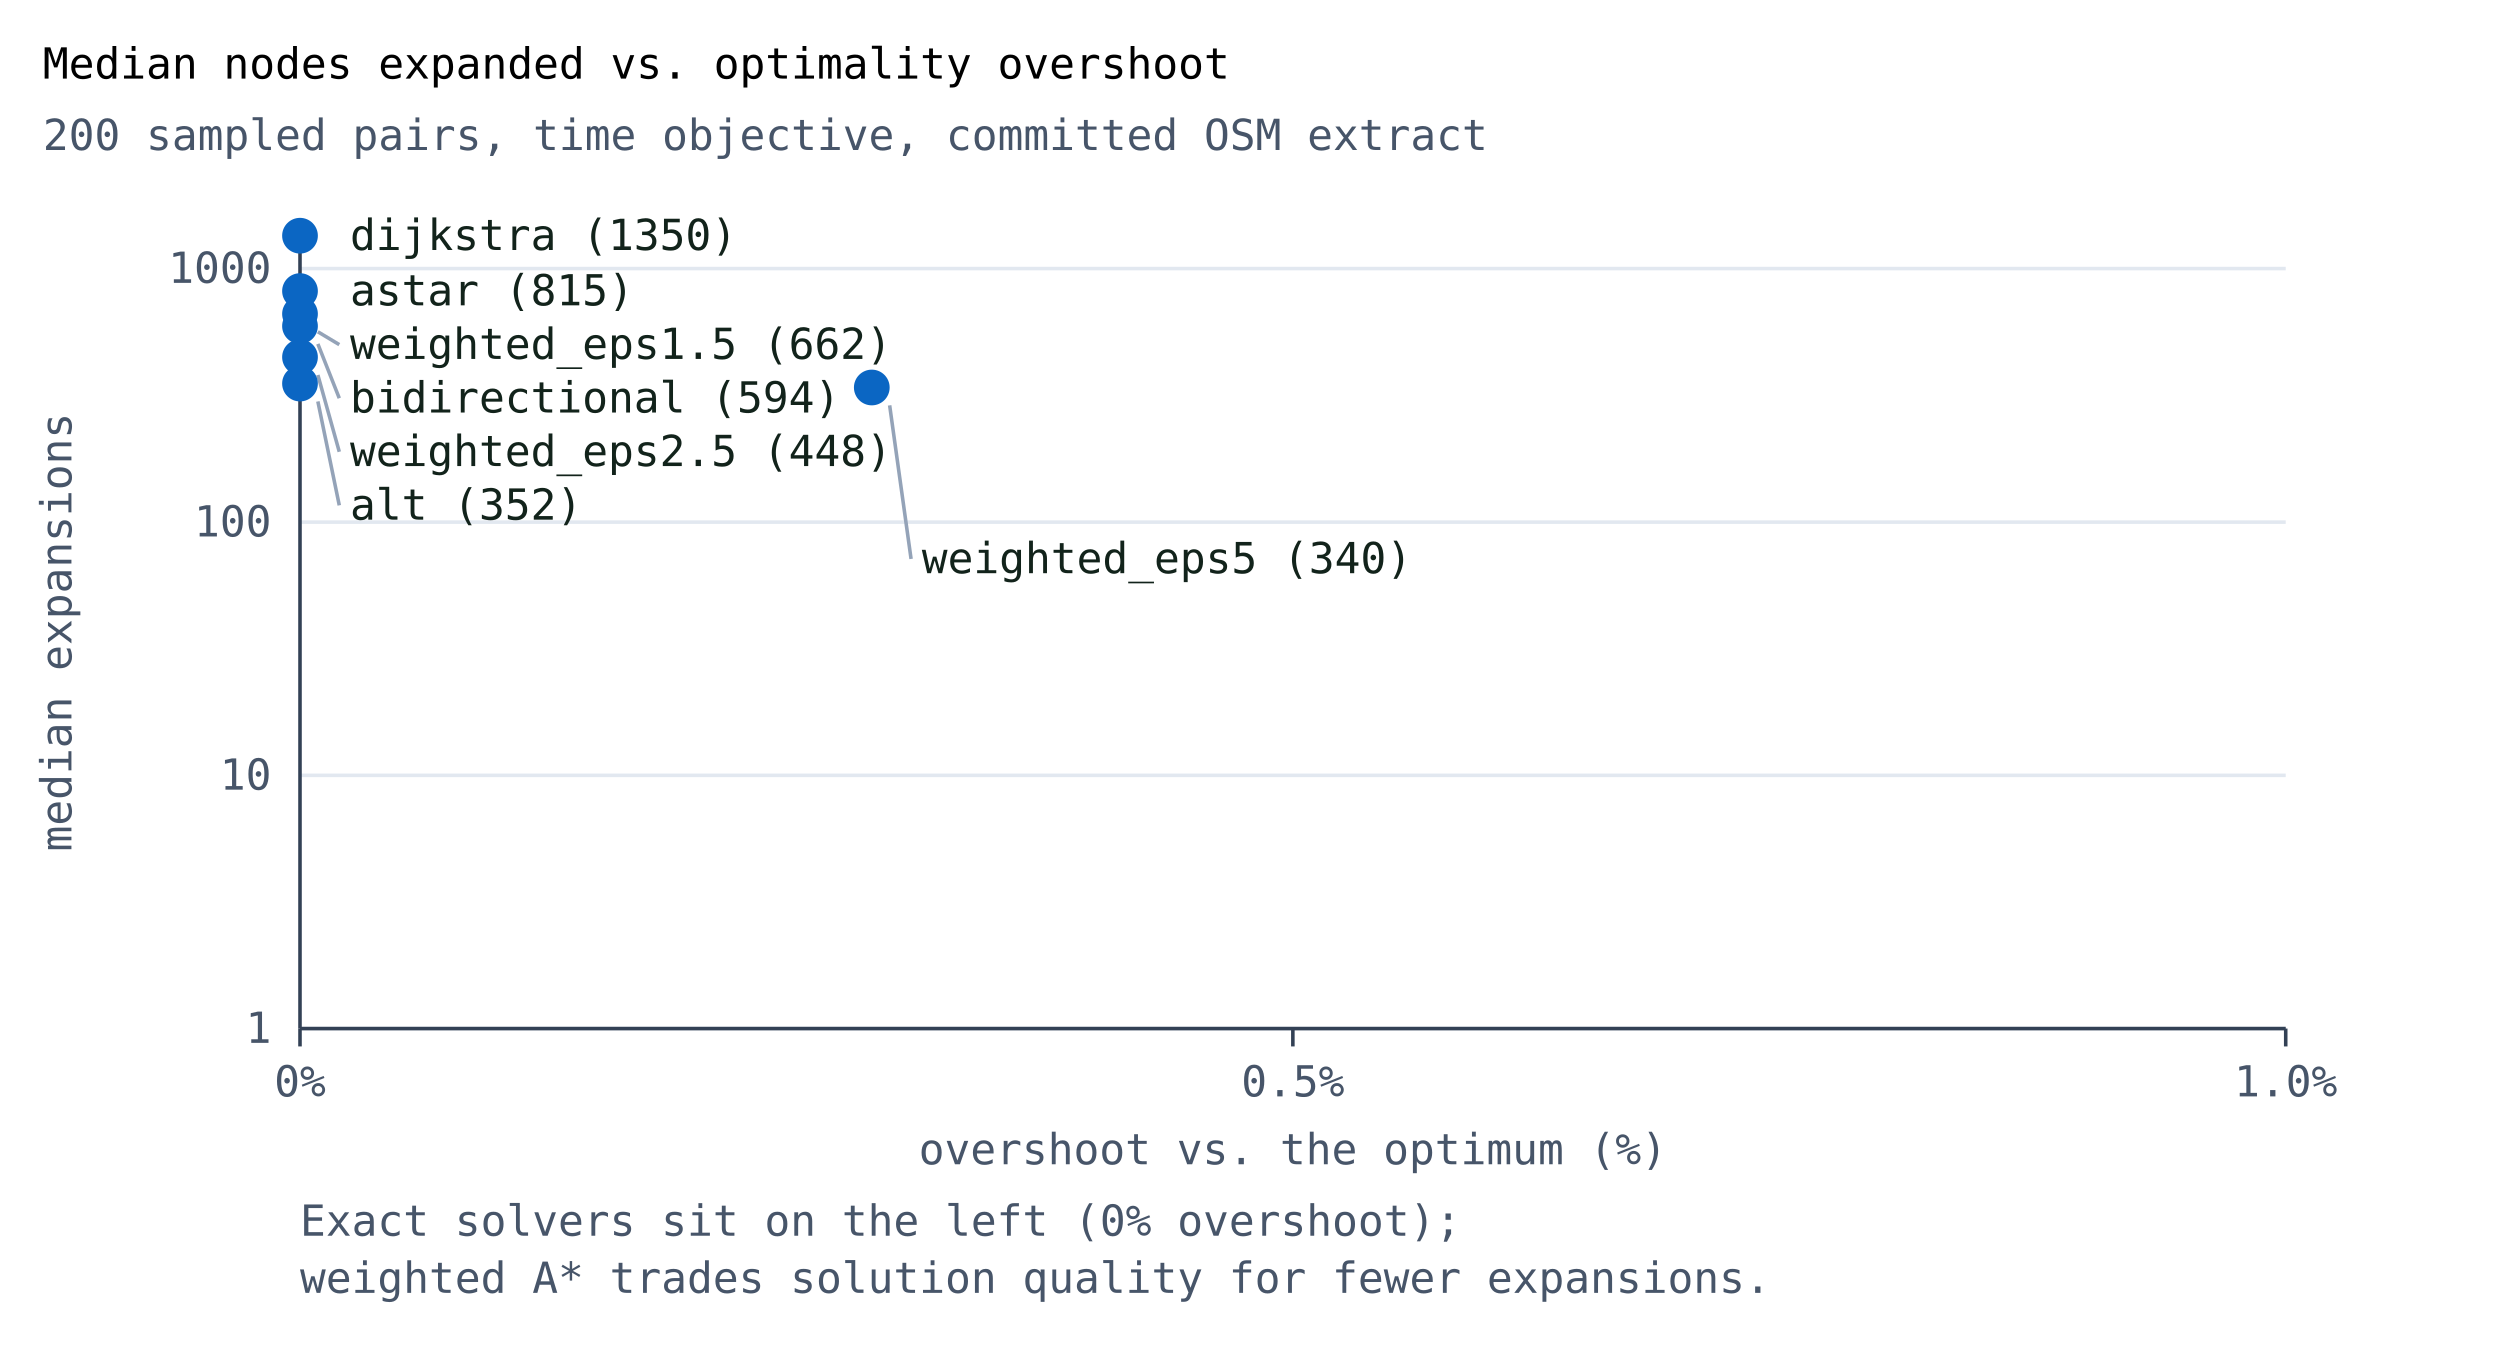
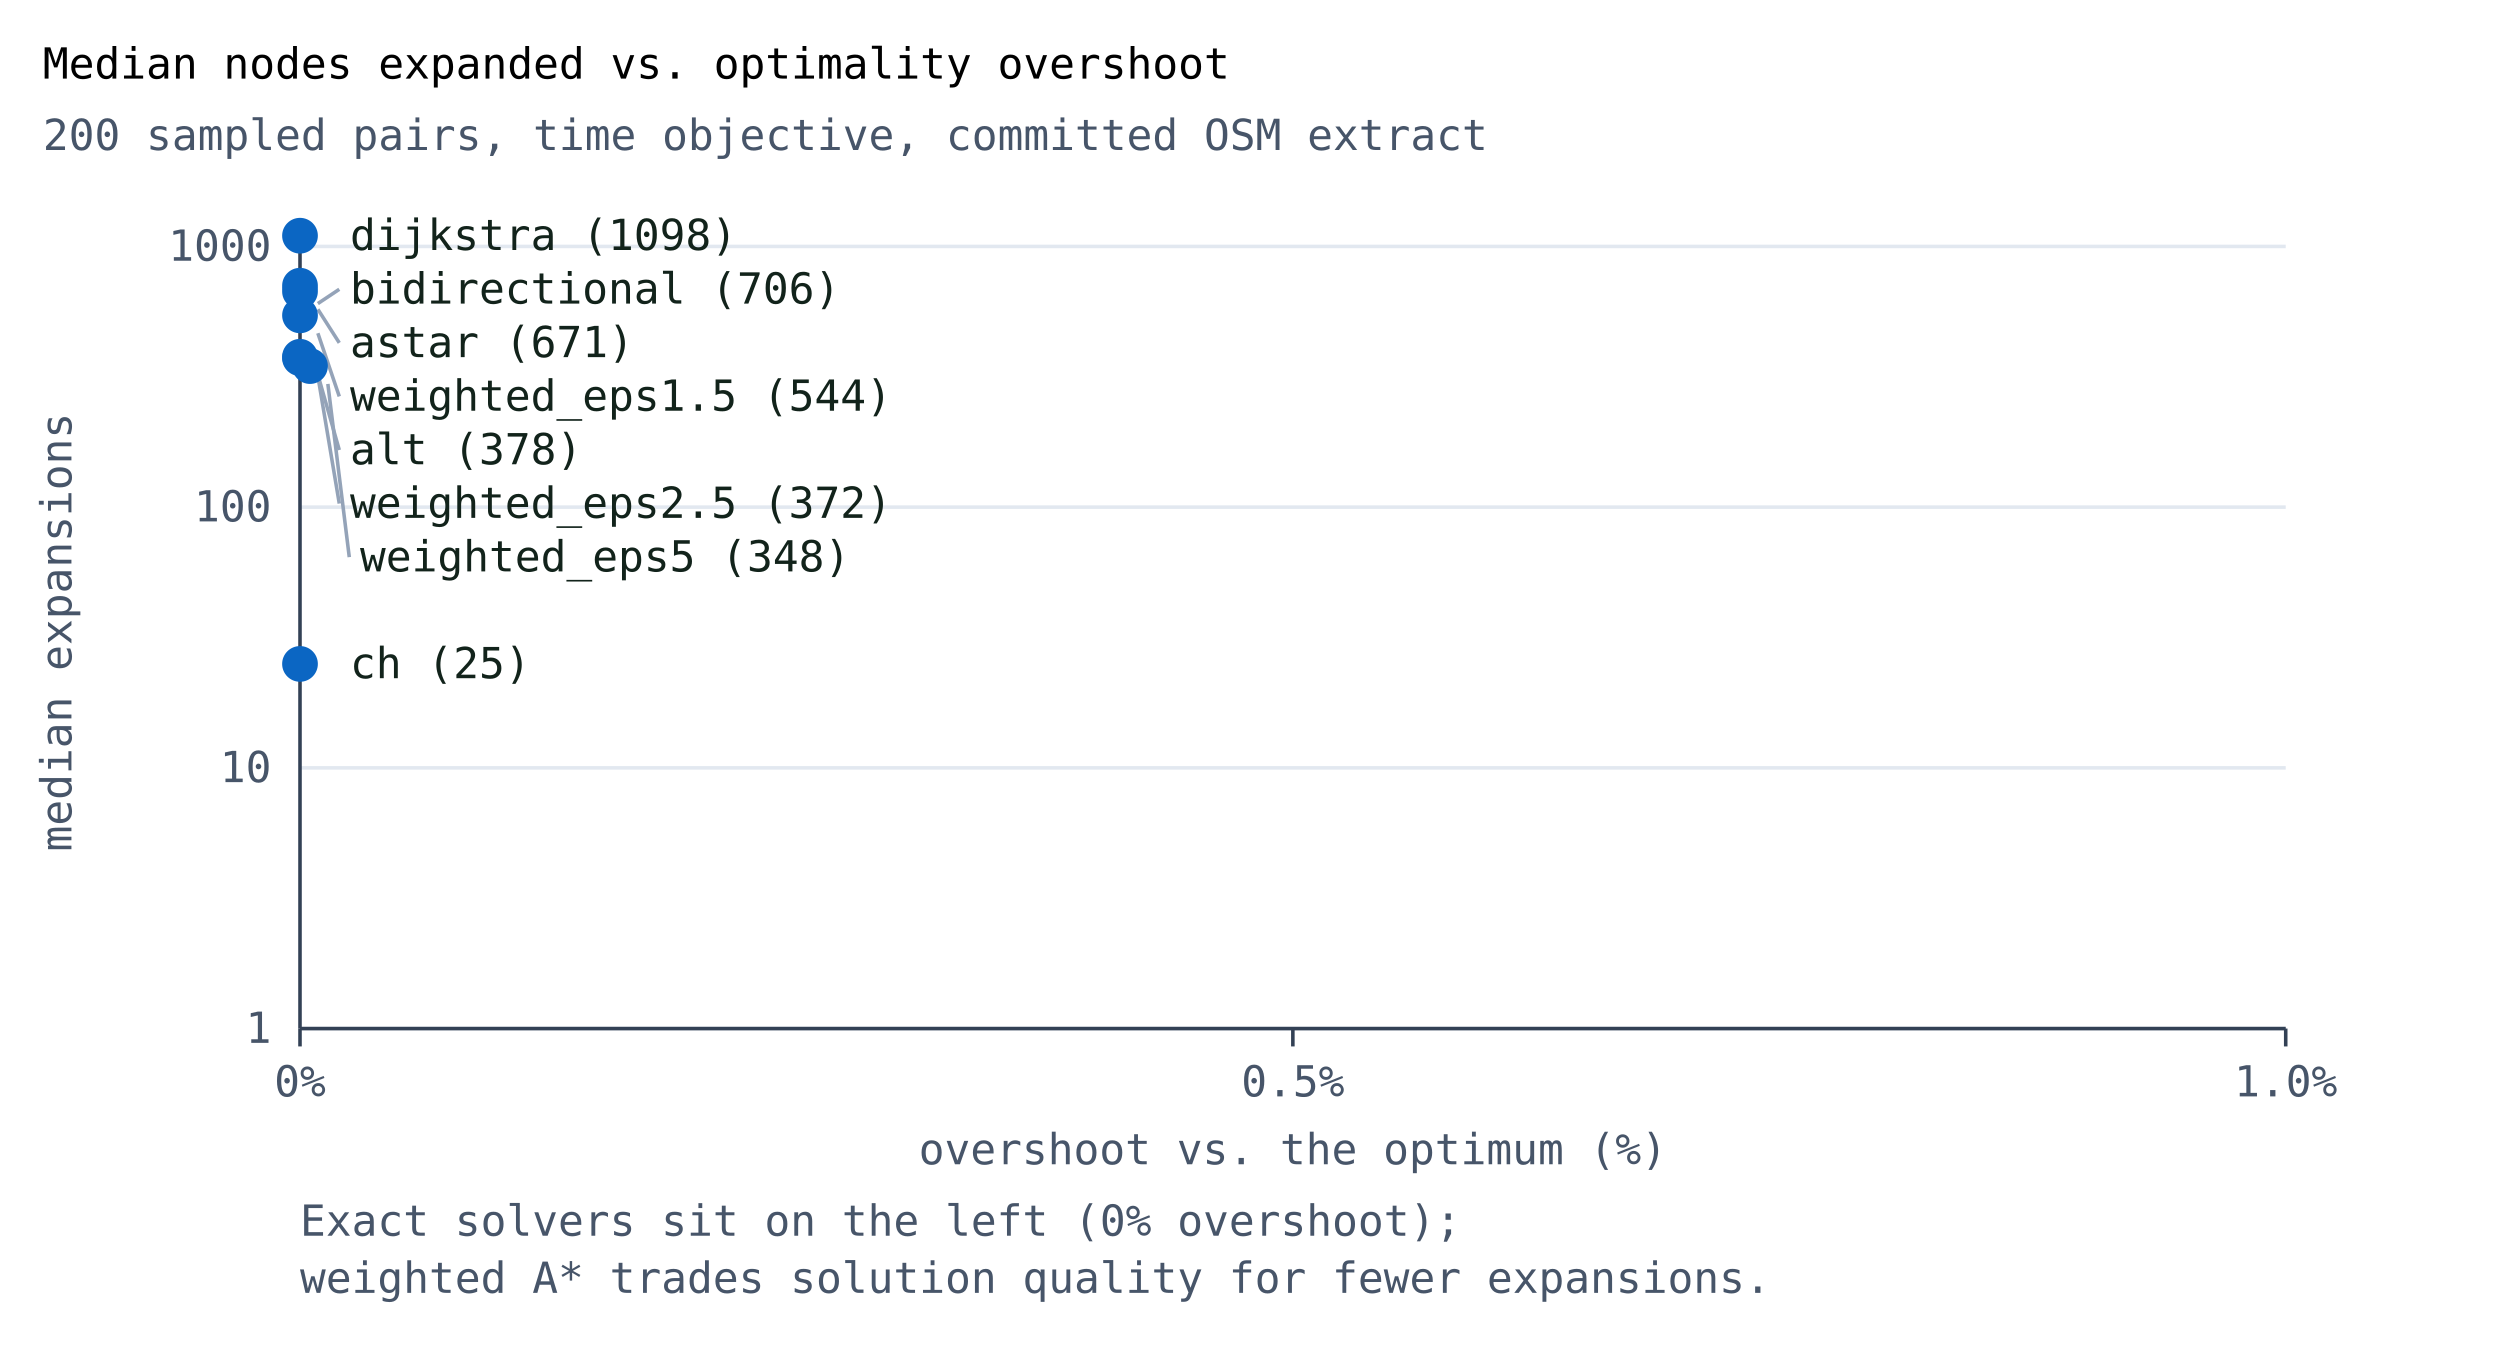
<svg xmlns="http://www.w3.org/2000/svg" width="700" height="380" font-family="monospace" font-size="12">
  <text x="12" y="22">Median nodes expanded vs. optimality overshoot</text>
  <text x="12" y="42" fill="#475569">200 sampled pairs, time objective, committed OSM extract</text>
  <line x1="84" y1="288.0" x2="640" y2="288.0" stroke="#e2e8f0" stroke-width="1" />
  <text x="76" y="292.0" text-anchor="end" fill="#475569">1</text>
-   <line x1="84" y1="217.1" x2="640" y2="217.1" stroke="#e2e8f0" stroke-width="1" />
-   <text x="76" y="221.1" text-anchor="end" fill="#475569">10</text>
-   <line x1="84" y1="146.2" x2="640" y2="146.2" stroke="#e2e8f0" stroke-width="1" />
-   <text x="76" y="150.2" text-anchor="end" fill="#475569">100</text>
-   <line x1="84" y1="75.2" x2="640" y2="75.2" stroke="#e2e8f0" stroke-width="1" />
-   <text x="76" y="79.2" text-anchor="end" fill="#475569">1000</text>
+   <line x1="84" y1="215.0" x2="640" y2="215.0" stroke="#e2e8f0" stroke-width="1" />
+   <text x="76" y="219.0" text-anchor="end" fill="#475569">10</text>
+   <line x1="84" y1="142.0" x2="640" y2="142.0" stroke="#e2e8f0" stroke-width="1" />
+   <text x="76" y="146.0" text-anchor="end" fill="#475569">100</text>
+   <line x1="84" y1="69.0" x2="640" y2="69.0" stroke="#e2e8f0" stroke-width="1" />
+   <text x="76" y="73.0" text-anchor="end" fill="#475569">1000</text>
  <line x1="84" y1="288" x2="640" y2="288" stroke="#334155" />
  <line x1="84" y1="66" x2="84" y2="288" stroke="#334155" />
  <line x1="84.0" y1="288" x2="84.0" y2="293" stroke="#334155" />
  <text x="84.0" y="307" text-anchor="middle" fill="#475569">0%</text>
  <line x1="362.0" y1="288" x2="362.0" y2="293" stroke="#334155" />
  <text x="362.0" y="307" text-anchor="middle" fill="#475569">0.5%</text>
  <line x1="640.0" y1="288" x2="640.0" y2="293" stroke="#334155" />
  <text x="640.0" y="307" text-anchor="middle" fill="#475569">1.0%</text>
  <text x="362" y="326" text-anchor="middle" fill="#475569">overshoot vs. the optimum (%)</text>
  <text x="20" y="177" text-anchor="middle" fill="#475569" transform="rotate(-90 20 177)">median expansions</text>
  <circle cx="84.0" cy="66.0" r="5" fill="#0b66c3" />
-   <text x="98.0" y="70.0" fill="#12231b">dijkstra (1350)</text>
-   <circle cx="84.0" cy="81.5" r="5" fill="#0b66c3" />
-   <text x="98.0" y="85.5" fill="#12231b">astar (815)</text>
-   <circle cx="84.0" cy="87.9" r="5" fill="#0b66c3" />
-   <text x="98.0" y="100.5" fill="#12231b">weighted_eps1.5 (662)</text>
-   <line x1="89.0" y1="92.9" x2="95.0" y2="96.5" stroke="#94a3b8" stroke-width="1" />
-   <circle cx="84.0" cy="91.3" r="5" fill="#0b66c3" />
-   <text x="98.0" y="115.5" fill="#12231b">bidirectional (594)</text>
-   <line x1="89.0" y1="96.3" x2="95.0" y2="111.5" stroke="#94a3b8" stroke-width="1" />
-   <circle cx="84.0" cy="100.0" r="5" fill="#0b66c3" />
-   <text x="98.0" y="130.5" fill="#12231b">weighted_eps2.5 (448)</text>
-   <line x1="89.0" y1="105.0" x2="95.0" y2="126.5" stroke="#94a3b8" stroke-width="1" />
-   <circle cx="84.0" cy="107.4" r="5" fill="#0b66c3" />
-   <text x="98.0" y="145.5" fill="#12231b">alt (352)</text>
-   <line x1="89.0" y1="112.4" x2="95.0" y2="141.5" stroke="#94a3b8" stroke-width="1" />
-   <circle cx="244.1" cy="108.5" r="5" fill="#0b66c3" />
-   <text x="258.1" y="160.5" fill="#12231b">weighted_eps5 (340)</text>
-   <line x1="249.1" y1="113.5" x2="255.1" y2="156.5" stroke="#94a3b8" stroke-width="1" />
+   <text x="98.0" y="70.0" fill="#12231b">dijkstra (1098)</text>
+   <circle cx="84.0" cy="80.0" r="5" fill="#0b66c3" />
+   <text x="98.0" y="85.0" fill="#12231b">bidirectional (706)</text>
+   <line x1="89.0" y1="85.0" x2="95.0" y2="81.0" stroke="#94a3b8" stroke-width="1" />
+   <circle cx="84.0" cy="81.6" r="5" fill="#0b66c3" />
+   <text x="98.0" y="100.0" fill="#12231b">astar (671)</text>
+   <line x1="89.0" y1="86.6" x2="95.0" y2="96.0" stroke="#94a3b8" stroke-width="1" />
+   <circle cx="84.0" cy="88.3" r="5" fill="#0b66c3" />
+   <text x="98.0" y="115.0" fill="#12231b">weighted_eps1.5 (544)</text>
+   <line x1="89.0" y1="93.3" x2="95.0" y2="111.0" stroke="#94a3b8" stroke-width="1" />
+   <circle cx="84.0" cy="99.9" r="5" fill="#0b66c3" />
+   <text x="98.0" y="130.0" fill="#12231b">alt (378)</text>
+   <line x1="89.0" y1="104.9" x2="95.0" y2="126.0" stroke="#94a3b8" stroke-width="1" />
+   <circle cx="84.0" cy="100.3" r="5" fill="#0b66c3" />
+   <text x="98.0" y="145.0" fill="#12231b">weighted_eps2.5 (372)</text>
+   <line x1="89.0" y1="105.3" x2="95.0" y2="141.0" stroke="#94a3b8" stroke-width="1" />
+   <circle cx="86.8" cy="102.5" r="5" fill="#0b66c3" />
+   <text x="100.8" y="160.0" fill="#12231b">weighted_eps5 (348)</text>
+   <line x1="91.8" y1="107.5" x2="97.8" y2="156.0" stroke="#94a3b8" stroke-width="1" />
+   <circle cx="84.0" cy="185.9" r="5" fill="#0b66c3" />
+   <text x="98.0" y="189.9" fill="#12231b">ch (25)</text>
  <text x="84" y="346" fill="#475569">Exact solvers sit on the left (0% overshoot);</text>
  <text x="84" y="362" fill="#475569">weighted A* trades solution quality for fewer expansions.</text>
</svg>
